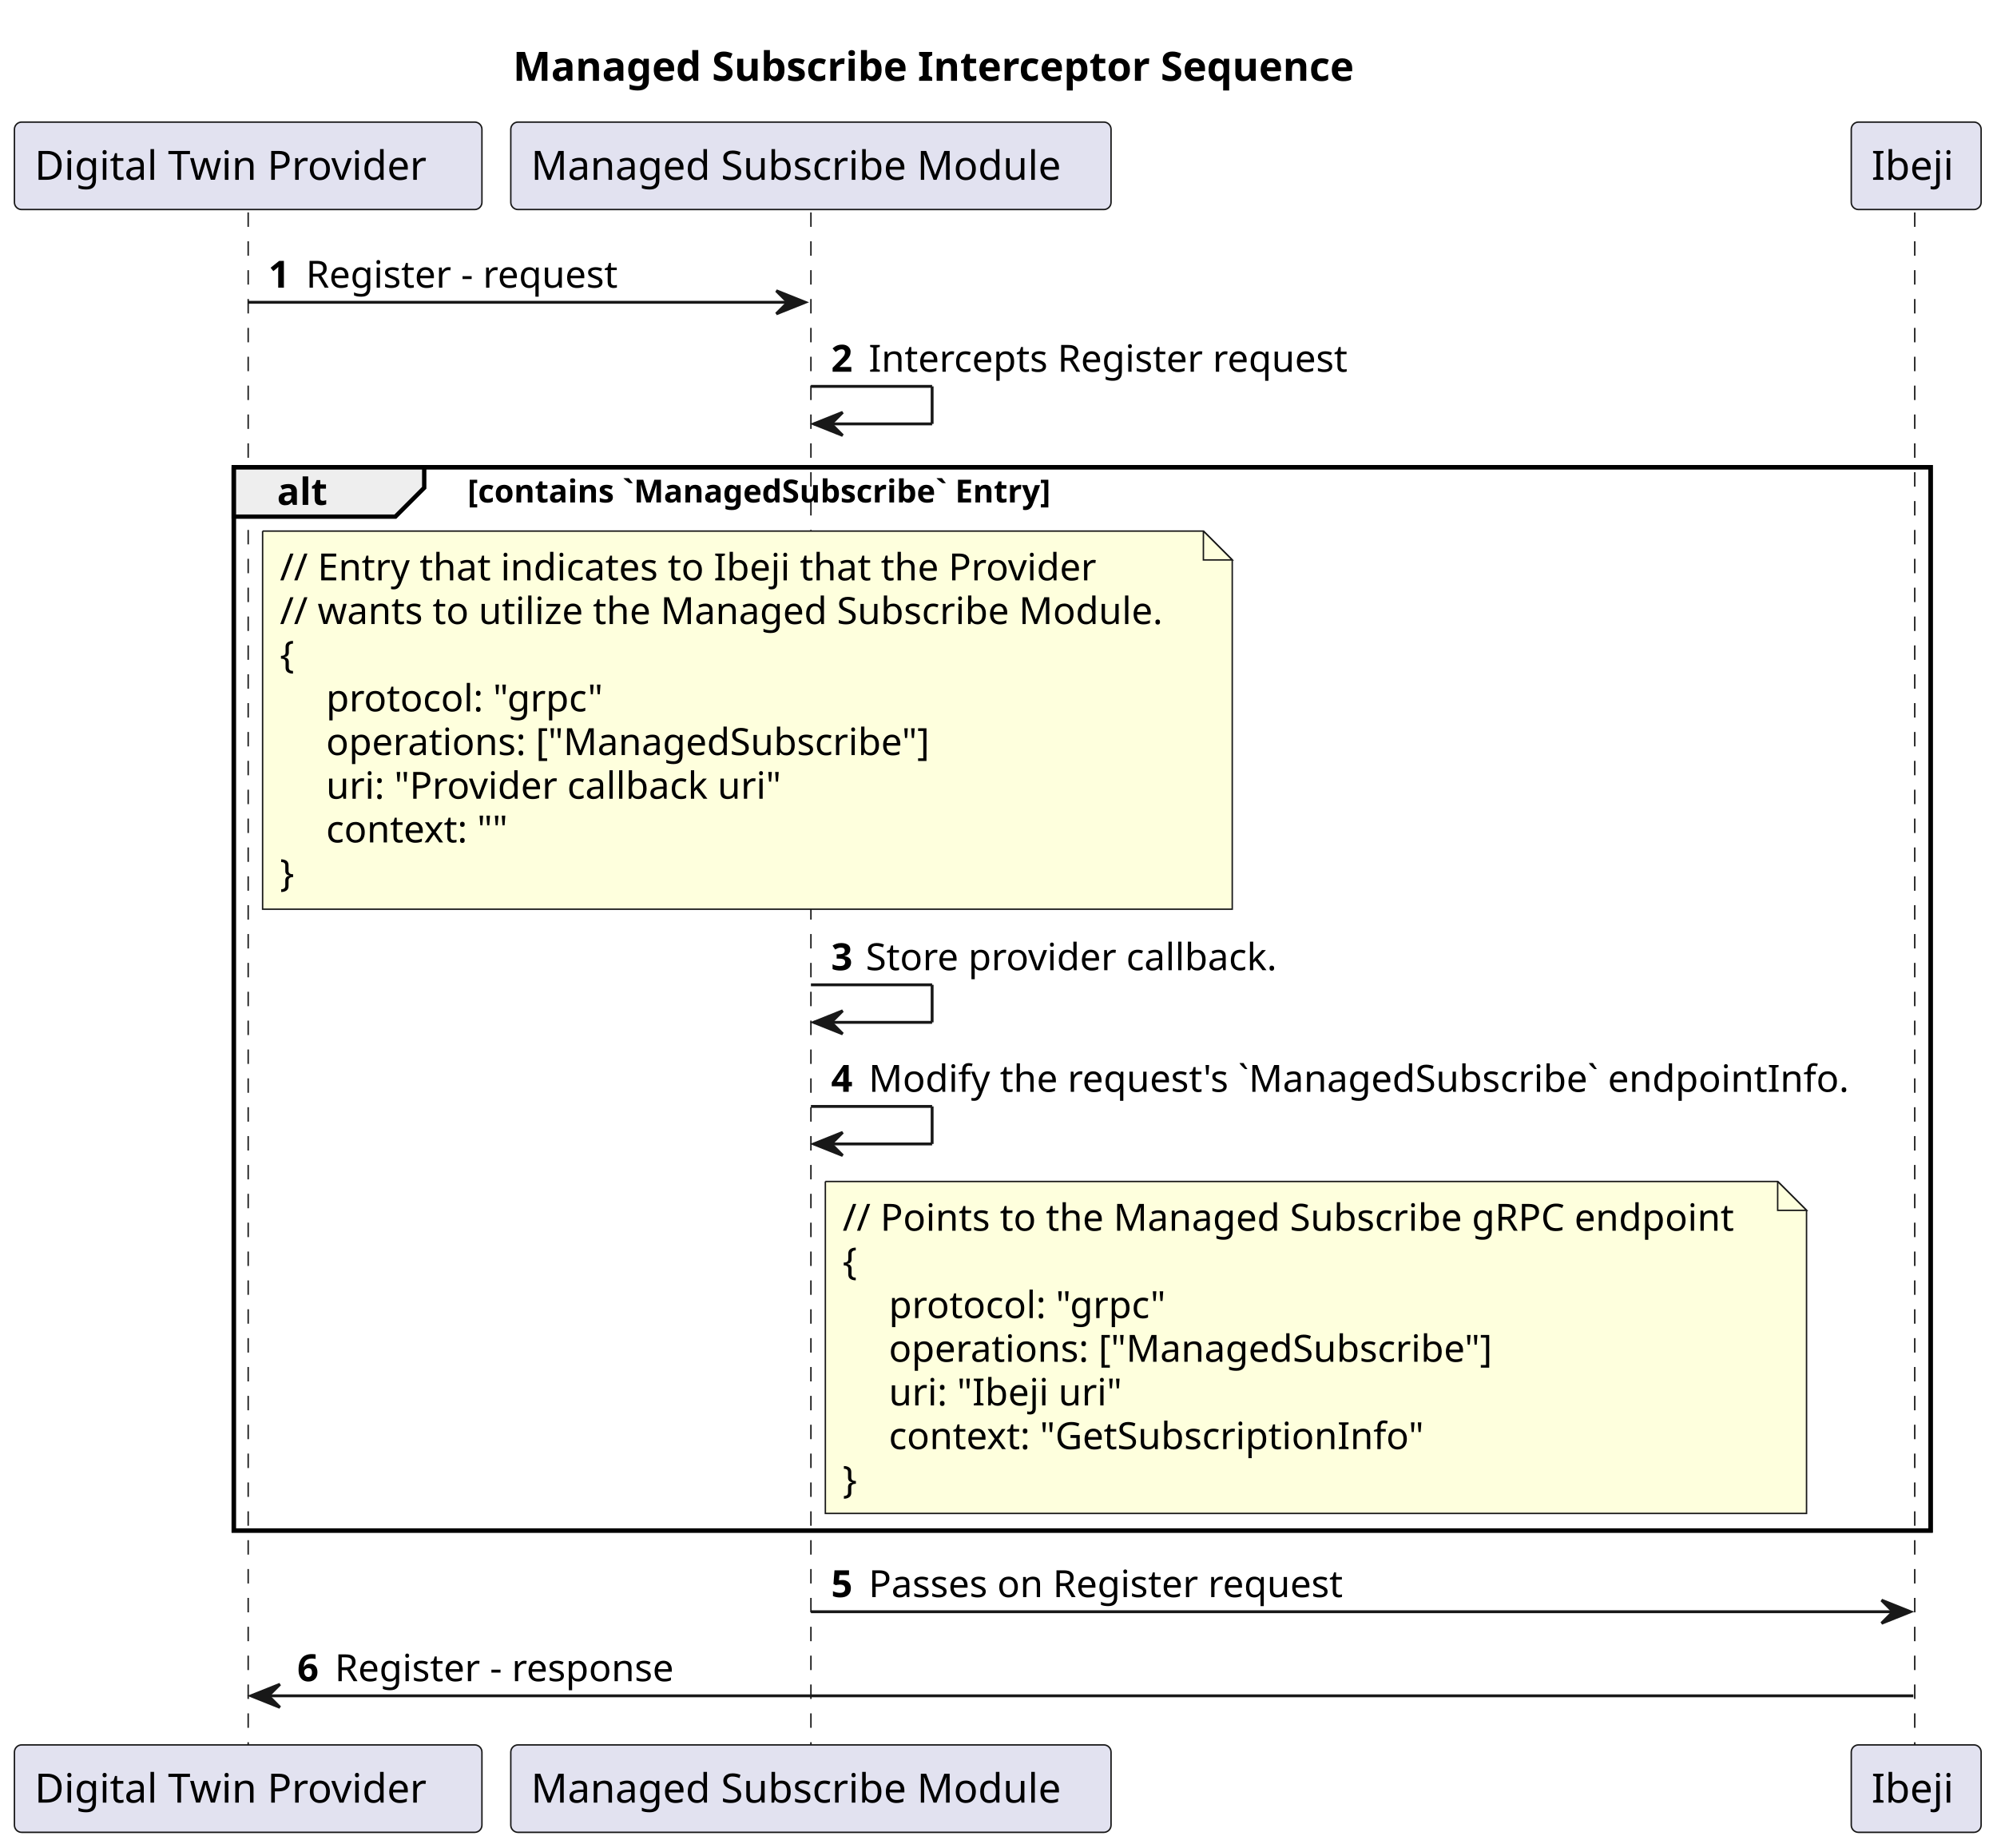
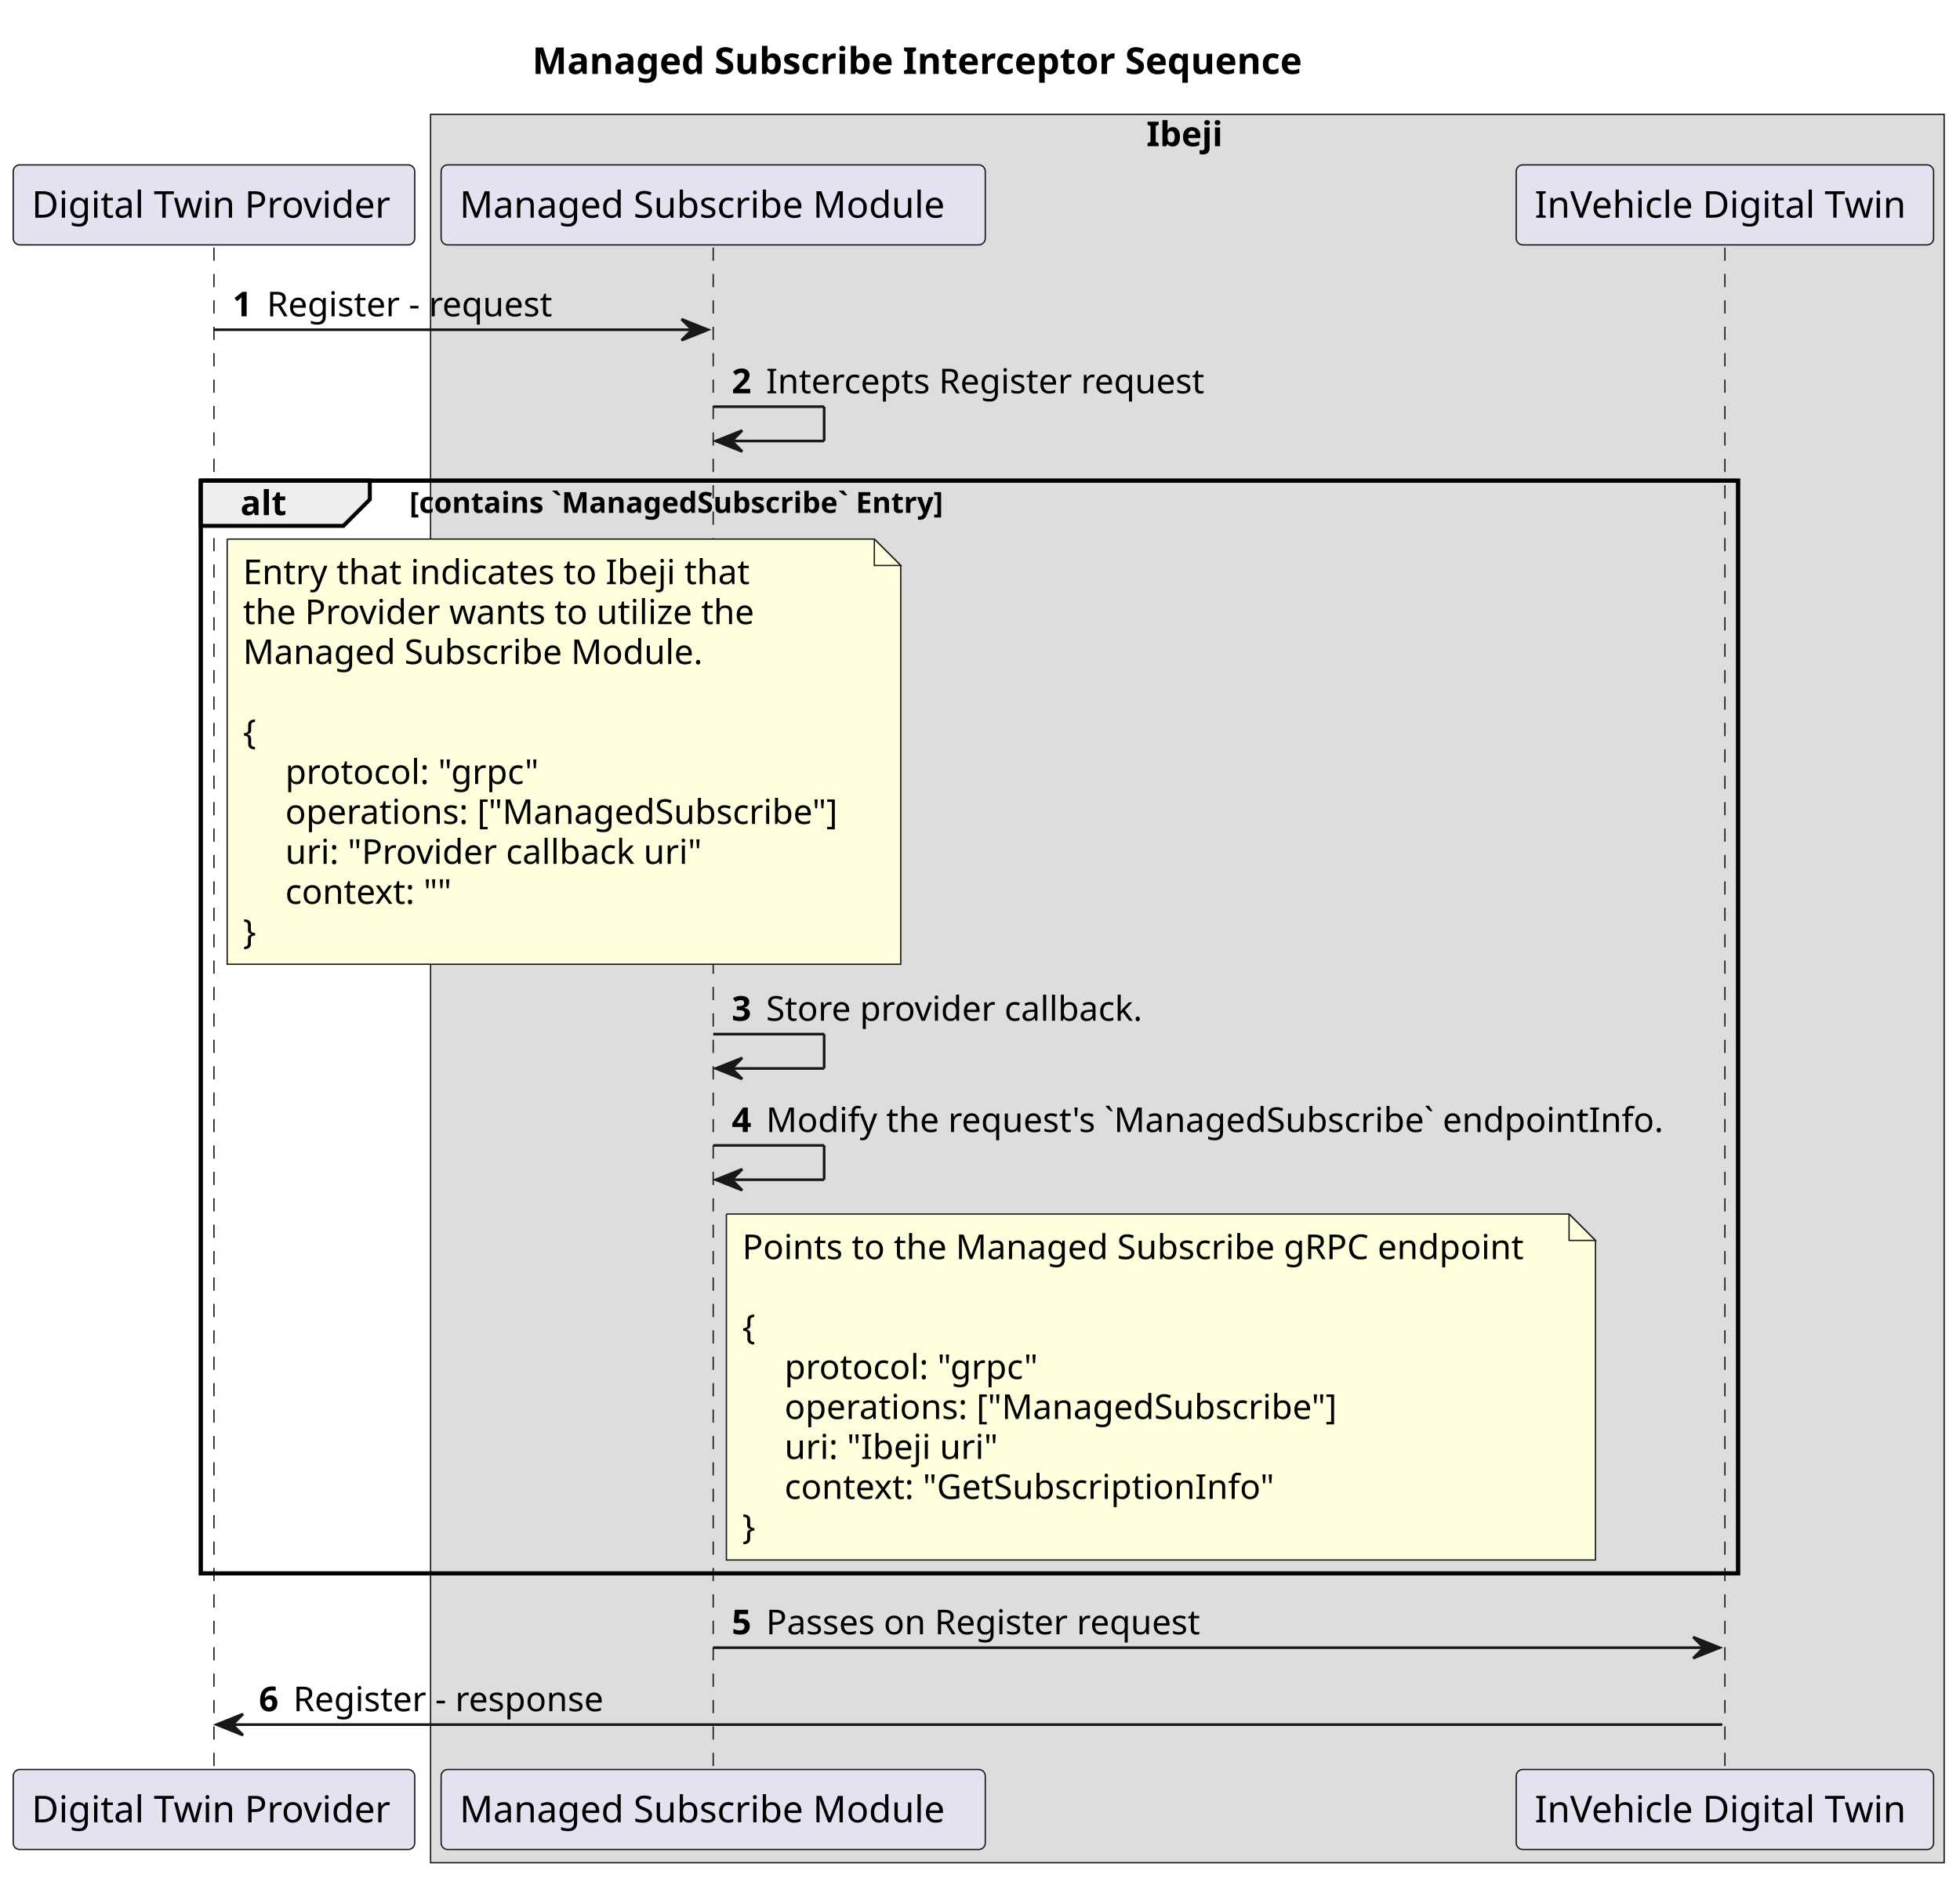
- <svg xmlns="http://www.w3.org/2000/svg" contentStyleType="text/css" height="640px" preserveAspectRatio="none" style="width:692px;height:640px;background:#FFFFFF;" version="1.1" viewBox="0 0 692 640" width="692px" zoomAndPan="magnify">
+ <svg xmlns="http://www.w3.org/2000/svg" contentStyleType="text/css" height="711px" preserveAspectRatio="none" style="width:742px;height:711px;background:#FFFFFF;" version="1.1" viewBox="0 0 742 711" width="742px" zoomAndPan="magnify">
  <defs />
  <g>
-     <text fill="#000000" font-family="sans-serif" font-size="14" font-weight="bold" lengthAdjust="spacing" textLength="335" x="177.75" y="27.995">Managed Subscribe Interceptor Sequence</text>
-     <rect fill="none" height="368.391" style="stroke:#000000;stroke-width:1.5;" width="588" x="81" y="161.859" />
-     <line style="stroke:#181818;stroke-width:0.5;stroke-dasharray:5.0,5.0;" x1="86" x2="86" y1="73.594" y2="605.516" />
-     <line style="stroke:#181818;stroke-width:0.5;stroke-dasharray:5.0,5.0;" x1="281" x2="281" y1="73.594" y2="605.516" />
-     <line style="stroke:#181818;stroke-width:0.5;stroke-dasharray:5.0,5.0;" x1="663.5" x2="663.5" y1="73.594" y2="605.516" />
-     <rect fill="#E2E2F0" height="30.297" rx="2.5" ry="2.5" style="stroke:#181818;stroke-width:0.5;" width="162" x="5" y="42.297" />
-     <text fill="#000000" font-family="sans-serif" font-size="14" lengthAdjust="spacing" textLength="148" x="12" y="62.292">Digital Twin Provider</text>
-     <rect fill="#E2E2F0" height="30.297" rx="2.5" ry="2.5" style="stroke:#181818;stroke-width:0.5;" width="162" x="5" y="604.516" />
-     <text fill="#000000" font-family="sans-serif" font-size="14" lengthAdjust="spacing" textLength="148" x="12" y="624.511">Digital Twin Provider</text>
-     <rect fill="#E2E2F0" height="30.297" rx="2.5" ry="2.5" style="stroke:#181818;stroke-width:0.5;" width="208" x="177" y="42.297" />
-     <text fill="#000000" font-family="sans-serif" font-size="14" lengthAdjust="spacing" textLength="194" x="184" y="62.292">Managed Subscribe Module</text>
-     <rect fill="#E2E2F0" height="30.297" rx="2.5" ry="2.5" style="stroke:#181818;stroke-width:0.5;" width="208" x="177" y="604.516" />
-     <text fill="#000000" font-family="sans-serif" font-size="14" lengthAdjust="spacing" textLength="194" x="184" y="624.511">Managed Subscribe Module</text>
-     <rect fill="#E2E2F0" height="30.297" rx="2.5" ry="2.5" style="stroke:#181818;stroke-width:0.5;" width="45" x="641.5" y="42.297" />
-     <text fill="#000000" font-family="sans-serif" font-size="14" lengthAdjust="spacing" textLength="31" x="648.5" y="62.292">Ibeji</text>
-     <rect fill="#E2E2F0" height="30.297" rx="2.5" ry="2.5" style="stroke:#181818;stroke-width:0.5;" width="45" x="641.5" y="604.516" />
-     <text fill="#000000" font-family="sans-serif" font-size="14" lengthAdjust="spacing" textLength="31" x="648.5" y="624.511">Ibeji</text>
-     <polygon fill="#181818" points="269,100.727,279,104.727,269,108.727,273,104.727" style="stroke:#181818;stroke-width:1.0;" />
-     <line style="stroke:#181818;stroke-width:1.0;" x1="86" x2="275" y1="104.727" y2="104.727" />
-     <text fill="#000000" font-family="sans-serif" font-size="13" font-weight="bold" lengthAdjust="spacing" textLength="9" x="93" y="99.661">1</text>
-     <text fill="#000000" font-family="sans-serif" font-size="13" lengthAdjust="spacing" textLength="115" x="106" y="99.661">Register - request</text>
-     <line style="stroke:#181818;stroke-width:1.0;" x1="281" x2="323" y1="133.859" y2="133.859" />
-     <line style="stroke:#181818;stroke-width:1.0;" x1="323" x2="323" y1="133.859" y2="146.859" />
-     <line style="stroke:#181818;stroke-width:1.0;" x1="282" x2="323" y1="146.859" y2="146.859" />
-     <polygon fill="#181818" points="292,142.859,282,146.859,292,150.859,288,146.859" style="stroke:#181818;stroke-width:1.0;" />
-     <text fill="#000000" font-family="sans-serif" font-size="13" font-weight="bold" lengthAdjust="spacing" textLength="9" x="288" y="128.793">2</text>
-     <text fill="#000000" font-family="sans-serif" font-size="13" lengthAdjust="spacing" textLength="174" x="301" y="128.793">Intercepts Register request</text>
-     <path d="M81,161.859 L147,161.859 L147,168.992 L137,178.992 L81,178.992 L81,161.859 " fill="#EEEEEE" style="stroke:#000000;stroke-width:1.5;" />
-     <rect fill="none" height="368.391" style="stroke:#000000;stroke-width:1.5;" width="588" x="81" y="161.859" />
-     <text fill="#000000" font-family="sans-serif" font-size="13" font-weight="bold" lengthAdjust="spacing" textLength="21" x="96" y="174.926">alt</text>
-     <text fill="#000000" font-family="sans-serif" font-size="11" font-weight="bold" lengthAdjust="spacing" textLength="246" x="162" y="174.07">[contains `ManagedSubscribe` Entry]</text>
-     <path d="M91,183.992 L91,314.992 L427,314.992 L427,193.992 L417,183.992 L91,183.992 " fill="#FEFFDD" style="stroke:#181818;stroke-width:0.5;" />
-     <path d="M417,183.992 L417,193.992 L427,193.992 L417,183.992 " fill="#FEFFDD" style="stroke:#181818;stroke-width:0.5;" />
-     <text fill="#000000" font-family="sans-serif" font-size="13" lengthAdjust="spacing" textLength="295" x="97" y="201.059">// Entry that indicates to Ibeji that the Provider</text>
-     <text fill="#000000" font-family="sans-serif" font-size="13" lengthAdjust="spacing" textLength="315" x="97" y="216.192">// wants to utilize the Managed Subscribe Module.</text>
-     <text fill="#000000" font-family="sans-serif" font-size="13" lengthAdjust="spacing" textLength="9" x="97" y="231.325">{</text>
-     <text fill="#000000" font-family="sans-serif" font-size="13" lengthAdjust="spacing" textLength="99" x="113" y="246.458">protocol: "grpc"</text>
-     <text fill="#000000" font-family="sans-serif" font-size="13" lengthAdjust="spacing" textLength="217" x="113" y="261.59">operations: ["ManagedSubscribe"]</text>
-     <text fill="#000000" font-family="sans-serif" font-size="13" lengthAdjust="spacing" textLength="163" x="113" y="276.723">uri: "Provider callback uri"</text>
-     <text fill="#000000" font-family="sans-serif" font-size="13" lengthAdjust="spacing" textLength="68" x="113" y="291.856">context: ""</text>
-     <text fill="#000000" font-family="sans-serif" font-size="13" lengthAdjust="spacing" textLength="9" x="97" y="306.989">}</text>
-     <line style="stroke:#181818;stroke-width:1.0;" x1="281" x2="323" y1="341.188" y2="341.188" />
-     <line style="stroke:#181818;stroke-width:1.0;" x1="323" x2="323" y1="341.188" y2="354.188" />
-     <line style="stroke:#181818;stroke-width:1.0;" x1="282" x2="323" y1="354.188" y2="354.188" />
-     <polygon fill="#181818" points="292,350.188,282,354.188,292,358.188,288,354.188" style="stroke:#181818;stroke-width:1.0;" />
-     <text fill="#000000" font-family="sans-serif" font-size="13" font-weight="bold" lengthAdjust="spacing" textLength="8" x="288" y="336.122">3</text>
-     <text fill="#000000" font-family="sans-serif" font-size="13" lengthAdjust="spacing" textLength="150" x="300" y="336.122">Store provider callback.</text>
-     <line style="stroke:#181818;stroke-width:1.0;" x1="281" x2="323" y1="383.32" y2="383.32" />
-     <line style="stroke:#181818;stroke-width:1.0;" x1="323" x2="323" y1="383.32" y2="396.32" />
-     <line style="stroke:#181818;stroke-width:1.0;" x1="282" x2="323" y1="396.32" y2="396.32" />
-     <polygon fill="#181818" points="292,392.32,282,396.32,292,400.32,288,396.32" style="stroke:#181818;stroke-width:1.0;" />
-     <text fill="#000000" font-family="sans-serif" font-size="13" font-weight="bold" lengthAdjust="spacing" textLength="9" x="288" y="378.254">4</text>
-     <text fill="#000000" font-family="sans-serif" font-size="13" lengthAdjust="spacing" textLength="356" x="301" y="378.254">Modify the request's `ManagedSubscribe` endpointInfo.</text>
-     <path d="M286,409.32 L286,524.32 L626,524.32 L626,419.32 L616,409.32 L286,409.32 " fill="#FEFFDD" style="stroke:#181818;stroke-width:0.5;" />
-     <path d="M616,409.32 L616,419.32 L626,419.32 L616,409.32 " fill="#FEFFDD" style="stroke:#181818;stroke-width:0.5;" />
-     <text fill="#000000" font-family="sans-serif" font-size="13" lengthAdjust="spacing" textLength="319" x="292" y="426.387">// Points to the Managed Subscribe gRPC endpoint</text>
-     <text fill="#000000" font-family="sans-serif" font-size="13" lengthAdjust="spacing" textLength="9" x="292" y="441.52">{</text>
-     <text fill="#000000" font-family="sans-serif" font-size="13" lengthAdjust="spacing" textLength="99" x="308" y="456.653">protocol: "grpc"</text>
-     <text fill="#000000" font-family="sans-serif" font-size="13" lengthAdjust="spacing" textLength="217" x="308" y="471.786">operations: ["ManagedSubscribe"]</text>
-     <text fill="#000000" font-family="sans-serif" font-size="13" lengthAdjust="spacing" textLength="80" x="308" y="486.918">uri: "Ibeji uri"</text>
-     <text fill="#000000" font-family="sans-serif" font-size="13" lengthAdjust="spacing" textLength="193" x="308" y="502.051">context: "GetSubscriptionInfo"</text>
-     <text fill="#000000" font-family="sans-serif" font-size="13" lengthAdjust="spacing" textLength="9" x="292" y="517.184">}</text>
-     <polygon fill="#181818" points="652,554.383,662,558.383,652,562.383,656,558.383" style="stroke:#181818;stroke-width:1.0;" />
-     <line style="stroke:#181818;stroke-width:1.0;" x1="281" x2="658" y1="558.383" y2="558.383" />
-     <text fill="#000000" font-family="sans-serif" font-size="13" font-weight="bold" lengthAdjust="spacing" textLength="9" x="288" y="553.317">5</text>
-     <text fill="#000000" font-family="sans-serif" font-size="13" lengthAdjust="spacing" textLength="175" x="301" y="553.317">Passes on Register request</text>
-     <polygon fill="#181818" points="97,583.516,87,587.516,97,591.516,93,587.516" style="stroke:#181818;stroke-width:1.0;" />
-     <line style="stroke:#181818;stroke-width:1.0;" x1="91" x2="663" y1="587.516" y2="587.516" />
-     <text fill="#000000" font-family="sans-serif" font-size="13" font-weight="bold" lengthAdjust="spacing" textLength="9" x="103" y="582.45">6</text>
-     <text fill="#000000" font-family="sans-serif" font-size="13" lengthAdjust="spacing" textLength="125" x="116" y="582.45">Register - response</text>
+     <rect fill="none" height="26.297" id="_title" style="stroke:none;stroke-width:1.0;" width="343" x="196.5" y="10" />
+     <text fill="#000000" font-family="sans-serif" font-size="14" font-weight="bold" lengthAdjust="spacing" textLength="333" x="201.5" y="27.995">Managed Subscribe Interceptor Sequence</text>
+     <rect fill="#DDDDDD" height="662.047" style="stroke:#181818;stroke-width:0.5;" width="573" x="163" y="43.297" />
+     <text fill="#000000" font-family="sans-serif" font-size="13" font-weight="bold" lengthAdjust="spacing" textLength="31" x="434" y="55.364">Ibeji</text>
+     <rect fill="none" height="413.789" style="stroke:#000000;stroke-width:1.5;" width="582" x="76" y="181.992" />
+     <line style="stroke:#181818;stroke-width:0.5;stroke-dasharray:5.0,5.0;" x1="81" x2="81" y1="93.727" y2="671.047" />
+     <line style="stroke:#181818;stroke-width:0.5;stroke-dasharray:5.0,5.0;" x1="270" x2="270" y1="93.727" y2="671.047" />
+     <line style="stroke:#181818;stroke-width:0.5;stroke-dasharray:5.0,5.0;" x1="653" x2="653" y1="93.727" y2="671.047" />
+     <rect fill="#E2E2F0" height="30.297" rx="2.5" ry="2.5" style="stroke:#181818;stroke-width:0.5;" width="152" x="5" y="62.43" />
+     <text fill="#000000" font-family="sans-serif" font-size="14" lengthAdjust="spacing" textLength="138" x="12" y="82.425">Digital Twin Provider</text>
+     <rect fill="#E2E2F0" height="30.297" rx="2.5" ry="2.5" style="stroke:#181818;stroke-width:0.5;" width="152" x="5" y="670.047" />
+     <text fill="#000000" font-family="sans-serif" font-size="14" lengthAdjust="spacing" textLength="138" x="12" y="690.042">Digital Twin Provider</text>
+     <rect fill="#E2E2F0" height="30.297" rx="2.5" ry="2.5" style="stroke:#181818;stroke-width:0.5;" width="206" x="167" y="62.43" />
+     <text fill="#000000" font-family="sans-serif" font-size="14" lengthAdjust="spacing" textLength="192" x="174" y="82.425">Managed Subscribe Module</text>
+     <rect fill="#E2E2F0" height="30.297" rx="2.5" ry="2.5" style="stroke:#181818;stroke-width:0.5;" width="206" x="167" y="670.047" />
+     <text fill="#000000" font-family="sans-serif" font-size="14" lengthAdjust="spacing" textLength="192" x="174" y="690.042">Managed Subscribe Module</text>
+     <rect fill="#E2E2F0" height="30.297" rx="2.5" ry="2.5" style="stroke:#181818;stroke-width:0.5;" width="158" x="574" y="62.43" />
+     <text fill="#000000" font-family="sans-serif" font-size="14" lengthAdjust="spacing" textLength="144" x="581" y="82.425">InVehicle Digital Twin</text>
+     <rect fill="#E2E2F0" height="30.297" rx="2.5" ry="2.5" style="stroke:#181818;stroke-width:0.5;" width="158" x="574" y="670.047" />
+     <text fill="#000000" font-family="sans-serif" font-size="14" lengthAdjust="spacing" textLength="144" x="581" y="690.042">InVehicle Digital Twin</text>
+     <polygon fill="#181818" points="258,120.859,268,124.859,258,128.859,262,124.859" style="stroke:#181818;stroke-width:1.0;" />
+     <line style="stroke:#181818;stroke-width:1.0;" x1="81" x2="264" y1="124.859" y2="124.859" />
+     <text fill="#000000" font-family="sans-serif" font-size="13" font-weight="bold" lengthAdjust="spacing" textLength="9" x="88" y="119.793">1</text>
+     <text fill="#000000" font-family="sans-serif" font-size="13" lengthAdjust="spacing" textLength="114" x="101" y="119.793">Register - request</text>
+     <line style="stroke:#181818;stroke-width:1.0;" x1="270" x2="312" y1="153.992" y2="153.992" />
+     <line style="stroke:#181818;stroke-width:1.0;" x1="312" x2="312" y1="153.992" y2="166.992" />
+     <line style="stroke:#181818;stroke-width:1.0;" x1="271" x2="312" y1="166.992" y2="166.992" />
+     <polygon fill="#181818" points="281,162.992,271,166.992,281,170.992,277,166.992" style="stroke:#181818;stroke-width:1.0;" />
+     <text fill="#000000" font-family="sans-serif" font-size="13" font-weight="bold" lengthAdjust="spacing" textLength="9" x="277" y="148.926">2</text>
+     <text fill="#000000" font-family="sans-serif" font-size="13" lengthAdjust="spacing" textLength="173" x="290" y="148.926">Intercepts Register request</text>
+     <path d="M76,181.992 L140,181.992 L140,189.125 L130,199.125 L76,199.125 L76,181.992 " fill="#EEEEEE" style="stroke:#000000;stroke-width:1.5;" />
+     <rect fill="none" height="413.789" style="stroke:#000000;stroke-width:1.5;" width="582" x="76" y="181.992" />
+     <text fill="#000000" font-family="sans-serif" font-size="13" font-weight="bold" lengthAdjust="spacing" textLength="19" x="91" y="195.059">alt</text>
+     <text fill="#000000" font-family="sans-serif" font-size="11" font-weight="bold" lengthAdjust="spacing" textLength="240" x="155" y="194.203">[contains `ManagedSubscribe` Entry]</text>
+     <path d="M86,204.125 L86,365.125 L341,365.125 L341,214.125 L331,204.125 L86,204.125 " fill="#FEFFDD" style="stroke:#181818;stroke-width:0.5;" />
+     <path d="M331,204.125 L331,214.125 L341,214.125 L331,204.125 " fill="#FEFFDD" style="stroke:#181818;stroke-width:0.5;" />
+     <text fill="#000000" font-family="sans-serif" font-size="13" lengthAdjust="spacing" textLength="200" x="92" y="221.192">Entry that indicates to Ibeji that</text>
+     <text fill="#000000" font-family="sans-serif" font-size="13" lengthAdjust="spacing" textLength="201" x="92" y="236.325">the Provider wants to utilize the</text>
+     <text fill="#000000" font-family="sans-serif" font-size="13" lengthAdjust="spacing" textLength="180" x="92" y="251.458">Managed Subscribe Module.</text>
+     <text fill="#000000" font-family="sans-serif" font-size="13" lengthAdjust="spacing" textLength="4" x="92" y="266.59"> </text>
+     <text fill="#000000" font-family="sans-serif" font-size="13" lengthAdjust="spacing" textLength="8" x="92" y="281.723">{</text>
+     <text fill="#000000" font-family="sans-serif" font-size="13" lengthAdjust="spacing" textLength="98" x="108" y="296.856">protocol: "grpc"</text>
+     <text fill="#000000" font-family="sans-serif" font-size="13" lengthAdjust="spacing" textLength="218" x="108" y="311.989">operations: ["ManagedSubscribe"]</text>
+     <text fill="#000000" font-family="sans-serif" font-size="13" lengthAdjust="spacing" textLength="161" x="108" y="327.122">uri: "Provider callback uri"</text>
+     <text fill="#000000" font-family="sans-serif" font-size="13" lengthAdjust="spacing" textLength="66" x="108" y="342.254">context: ""</text>
+     <text fill="#000000" font-family="sans-serif" font-size="13" lengthAdjust="spacing" textLength="8" x="92" y="357.387">}</text>
+     <line style="stroke:#181818;stroke-width:1.0;" x1="270" x2="312" y1="391.586" y2="391.586" />
+     <line style="stroke:#181818;stroke-width:1.0;" x1="312" x2="312" y1="391.586" y2="404.586" />
+     <line style="stroke:#181818;stroke-width:1.0;" x1="271" x2="312" y1="404.586" y2="404.586" />
+     <polygon fill="#181818" points="281,400.586,271,404.586,281,408.586,277,404.586" style="stroke:#181818;stroke-width:1.0;" />
+     <text fill="#000000" font-family="sans-serif" font-size="13" font-weight="bold" lengthAdjust="spacing" textLength="9" x="277" y="386.52">3</text>
+     <text fill="#000000" font-family="sans-serif" font-size="13" lengthAdjust="spacing" textLength="150" x="290" y="386.52">Store provider callback.</text>
+     <line style="stroke:#181818;stroke-width:1.0;" x1="270" x2="312" y1="433.719" y2="433.719" />
+     <line style="stroke:#181818;stroke-width:1.0;" x1="312" x2="312" y1="433.719" y2="446.719" />
+     <line style="stroke:#181818;stroke-width:1.0;" x1="271" x2="312" y1="446.719" y2="446.719" />
+     <polygon fill="#181818" points="281,442.719,271,446.719,281,450.719,277,446.719" style="stroke:#181818;stroke-width:1.0;" />
+     <text fill="#000000" font-family="sans-serif" font-size="13" font-weight="bold" lengthAdjust="spacing" textLength="9" x="277" y="428.653">4</text>
+     <text fill="#000000" font-family="sans-serif" font-size="13" lengthAdjust="spacing" textLength="356" x="290" y="428.653">Modify the request's `ManagedSubscribe` endpointInfo.</text>
+     <path d="M275,459.719 L275,590.719 L604,590.719 L604,469.719 L594,459.719 L275,459.719 " fill="#FEFFDD" style="stroke:#181818;stroke-width:0.5;" />
+     <path d="M594,459.719 L594,469.719 L604,469.719 L594,459.719 " fill="#FEFFDD" style="stroke:#181818;stroke-width:0.5;" />
+     <text fill="#000000" font-family="sans-serif" font-size="13" lengthAdjust="spacing" textLength="308" x="281" y="476.786">Points to the Managed Subscribe gRPC endpoint</text>
+     <text fill="#000000" font-family="sans-serif" font-size="13" lengthAdjust="spacing" textLength="4" x="281" y="491.918"> </text>
+     <text fill="#000000" font-family="sans-serif" font-size="13" lengthAdjust="spacing" textLength="8" x="281" y="507.051">{</text>
+     <text fill="#000000" font-family="sans-serif" font-size="13" lengthAdjust="spacing" textLength="98" x="297" y="522.184">protocol: "grpc"</text>
+     <text fill="#000000" font-family="sans-serif" font-size="13" lengthAdjust="spacing" textLength="218" x="297" y="537.317">operations: ["ManagedSubscribe"]</text>
+     <text fill="#000000" font-family="sans-serif" font-size="13" lengthAdjust="spacing" textLength="79" x="297" y="552.45">uri: "Ibeji uri"</text>
+     <text fill="#000000" font-family="sans-serif" font-size="13" lengthAdjust="spacing" textLength="191" x="297" y="567.582">context: "GetSubscriptionInfo"</text>
+     <text fill="#000000" font-family="sans-serif" font-size="13" lengthAdjust="spacing" textLength="8" x="281" y="582.715">}</text>
+     <polygon fill="#181818" points="641,619.914,651,623.914,641,627.914,645,623.914" style="stroke:#181818;stroke-width:1.0;" />
+     <line style="stroke:#181818;stroke-width:1.0;" x1="270" x2="647" y1="623.914" y2="623.914" />
+     <text fill="#000000" font-family="sans-serif" font-size="13" font-weight="bold" lengthAdjust="spacing" textLength="9" x="277" y="618.848">5</text>
+     <text fill="#000000" font-family="sans-serif" font-size="13" lengthAdjust="spacing" textLength="174" x="290" y="618.848">Passes on Register request</text>
+     <polygon fill="#181818" points="92,649.047,82,653.047,92,657.047,88,653.047" style="stroke:#181818;stroke-width:1.0;" />
+     <line style="stroke:#181818;stroke-width:1.0;" x1="86" x2="652" y1="653.047" y2="653.047" />
+     <text fill="#000000" font-family="sans-serif" font-size="13" font-weight="bold" lengthAdjust="spacing" textLength="9" x="98" y="647.981">6</text>
+     <text fill="#000000" font-family="sans-serif" font-size="13" lengthAdjust="spacing" textLength="124" x="111" y="647.981">Register - response</text>
  </g>
</svg>
